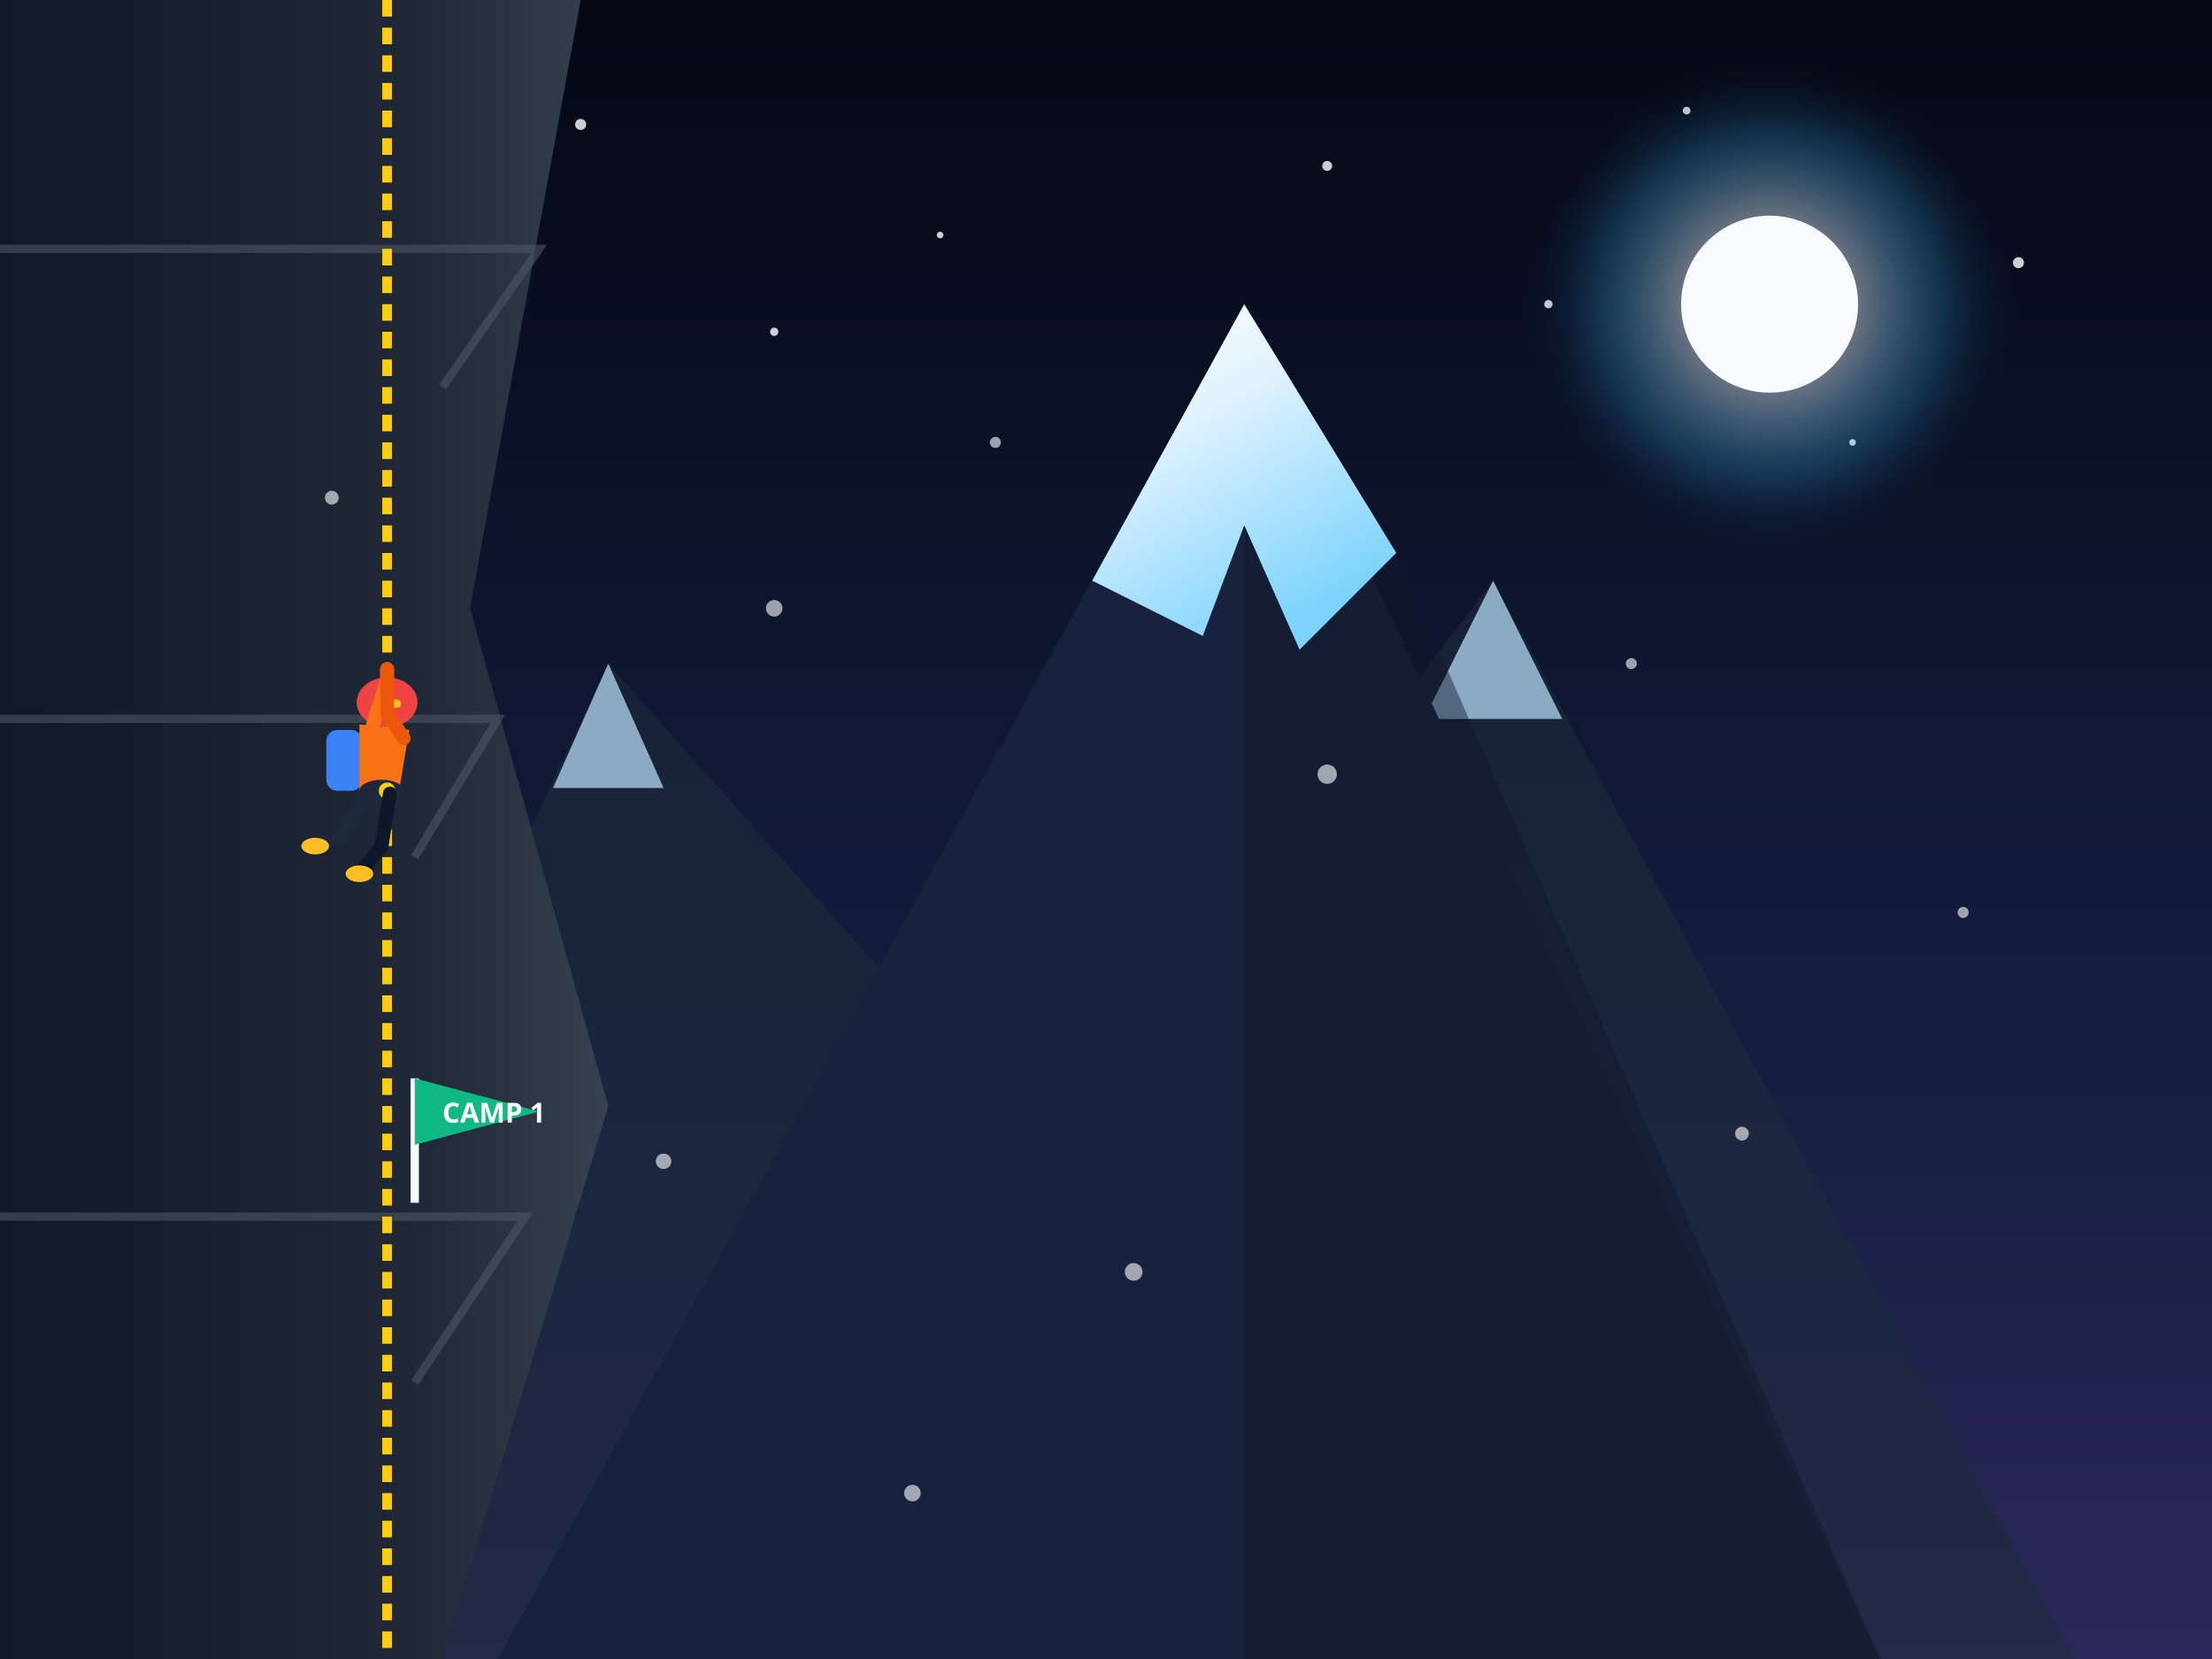
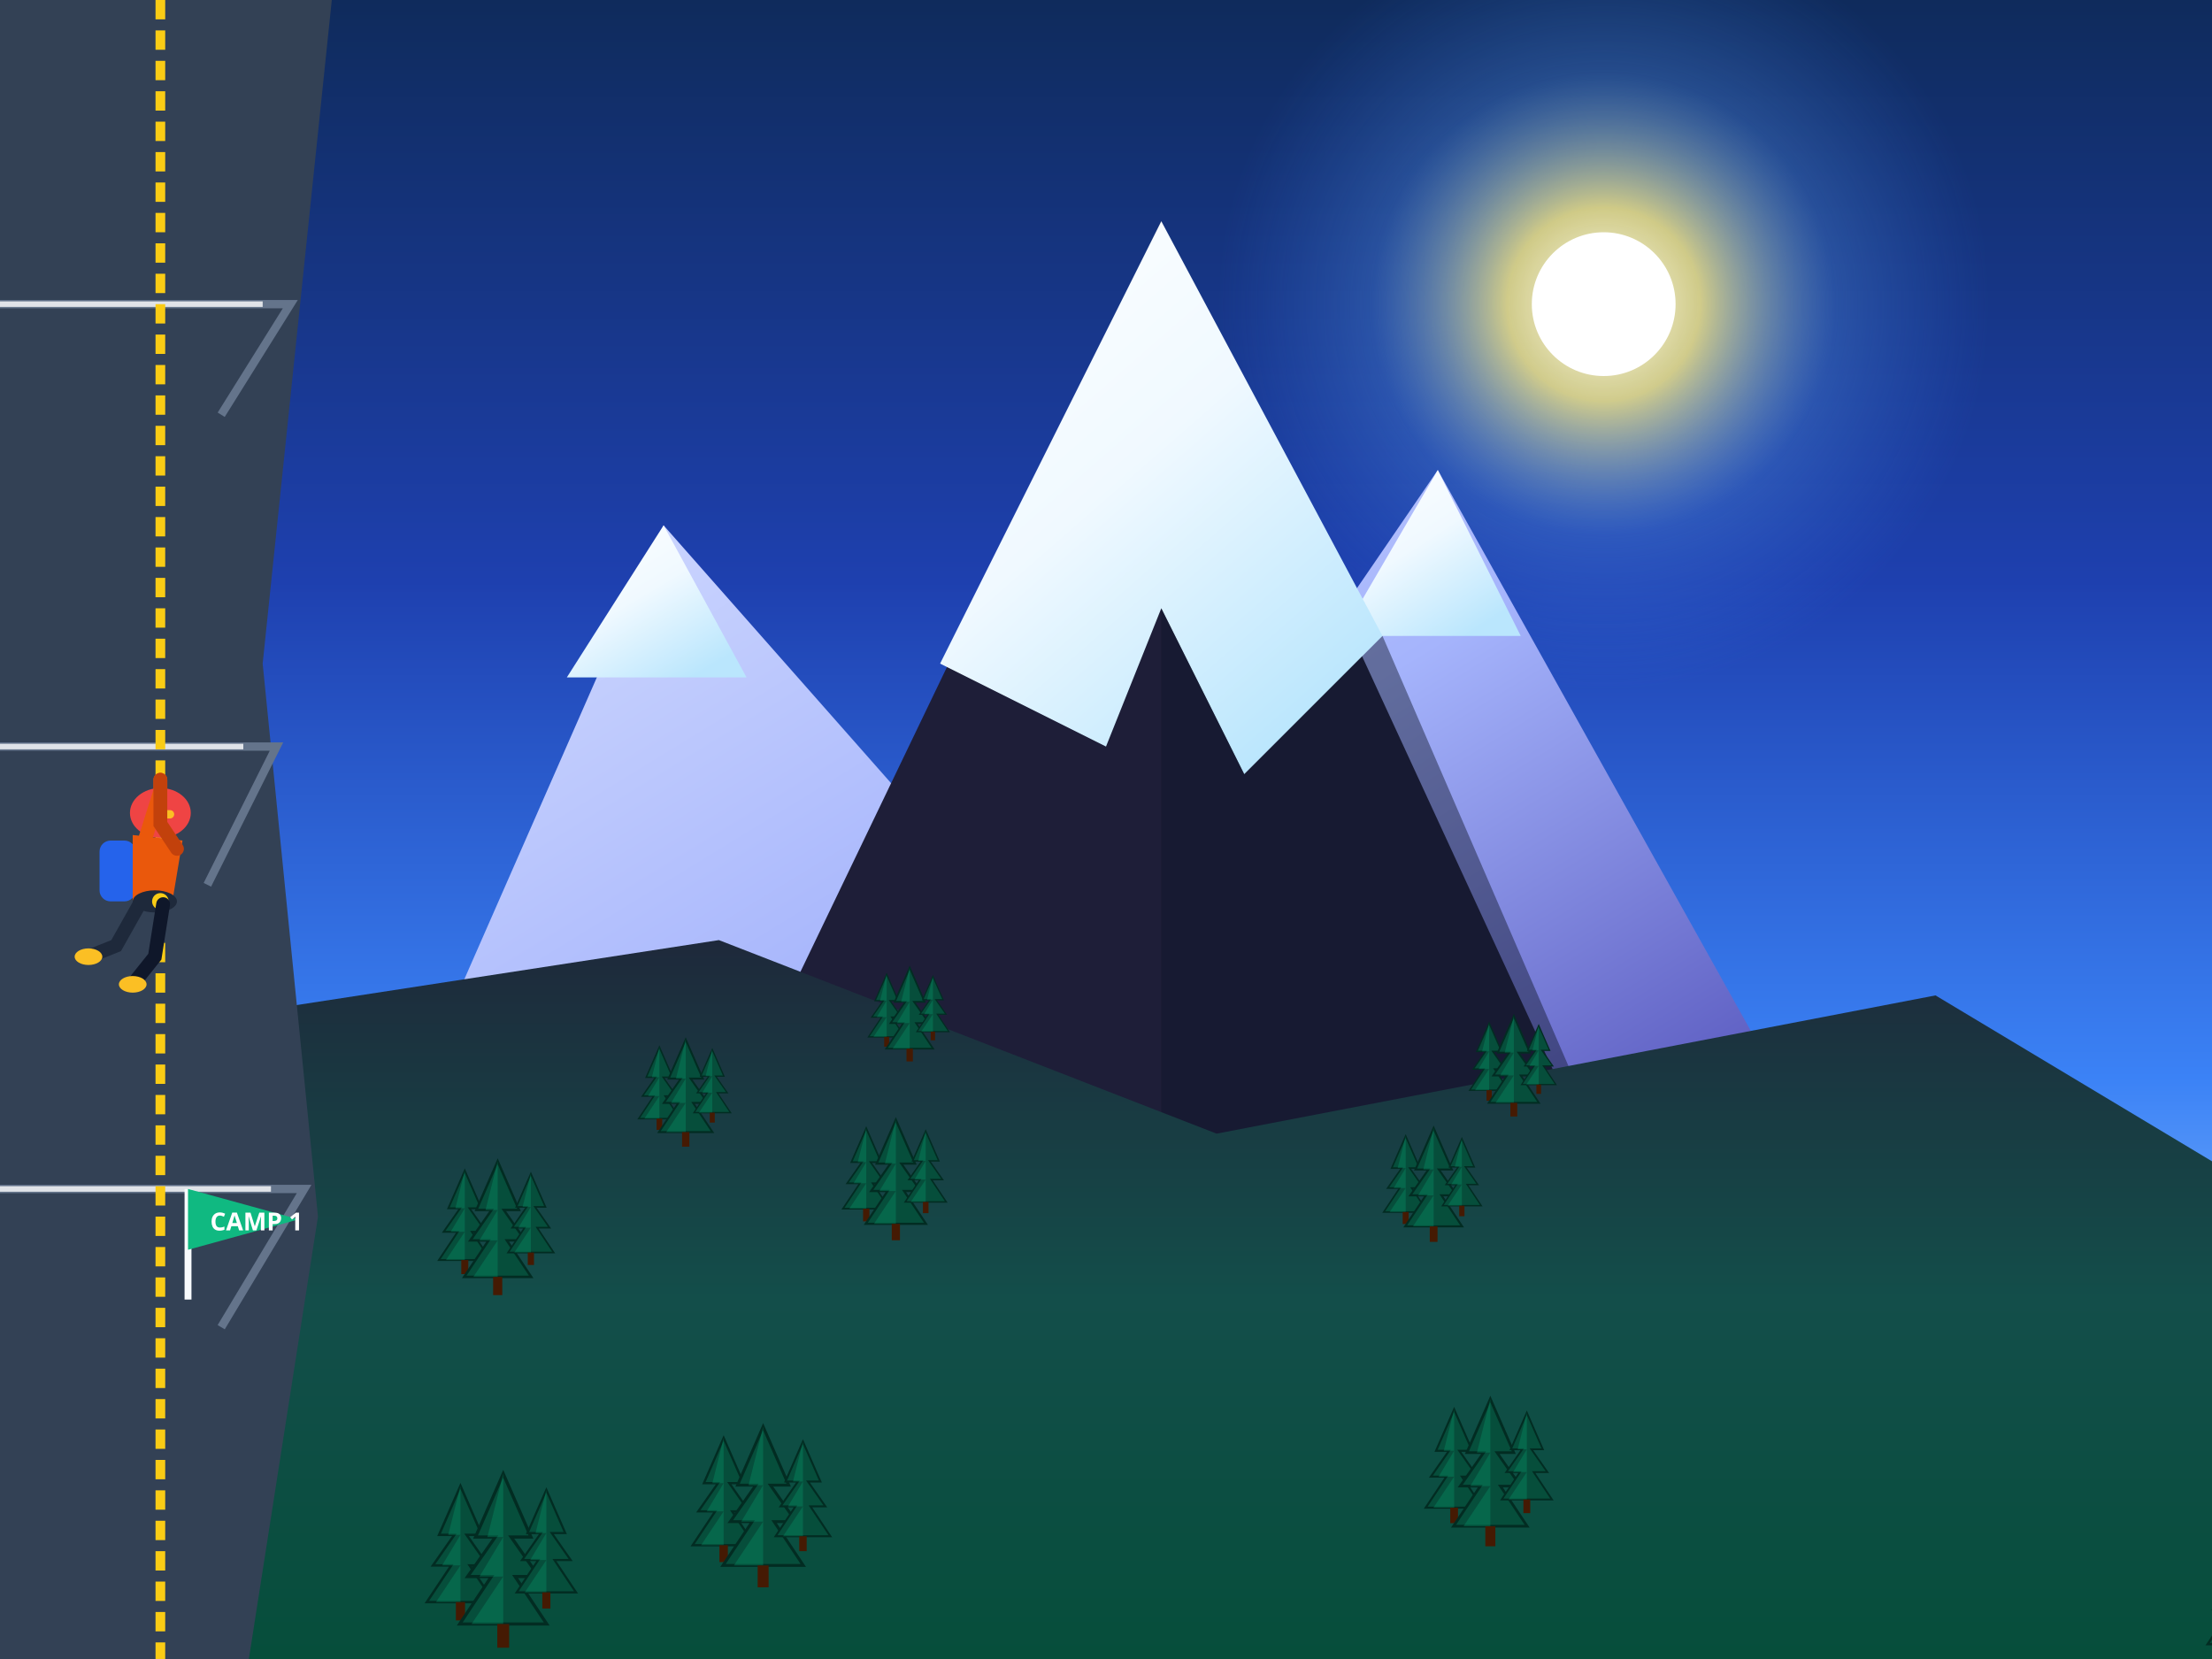
<svg xmlns="http://www.w3.org/2000/svg" viewBox="0 0 800 600" width="100%" height="100%">
  <defs>
    <linearGradient id="skyGrad" x1="0%" y1="0%" x2="0%" y2="100%">
-       <stop offset="0%" stop-color="#050814" />
-       <stop offset="30%" stop-color="#0c132a" />
-       <stop offset="65%" stop-color="#161f42" />
-       <stop offset="100%" stop-color="#2a2858" />
+       <stop offset="0%" stop-color="#0f2b5c" />
+       <stop offset="35%" stop-color="#1e40af" />
+       <stop offset="65%" stop-color="#3b82f6" />
+       <stop offset="85%" stop-color="#93c5fd" />
+       <stop offset="100%" stop-color="#dbeafe" />
    </linearGradient>
-     <radialGradient id="moonGlow" cx="50%" cy="50%" r="50%">
-       <stop offset="0%" stop-color="#ffffff" stop-opacity="0.9" />
-       <stop offset="35%" stop-color="#cbd5e1" stop-opacity="0.5" />
-       <stop offset="70%" stop-color="#38bdf8" stop-opacity="0.2" />
-       <stop offset="100%" stop-color="#0c132a" stop-opacity="0" />
+     <radialGradient id="sunGlow" cx="50%" cy="50%" r="50%">
+       <stop offset="0%" stop-color="#ffffff" stop-opacity="1" />
+       <stop offset="25%" stop-color="#fef08a" stop-opacity="0.8" />
+       <stop offset="60%" stop-color="#60a5fa" stop-opacity="0.25" />
+       <stop offset="100%" stop-color="#3b82f6" stop-opacity="0" />
    </radialGradient>
-     <linearGradient id="everestSnow" x1="0%" y1="0%" x2="50%" y2="100%">
+     <linearGradient id="snowGlint" x1="0%" y1="0%" x2="70%" y2="100%">
      <stop offset="0%" stop-color="#ffffff" />
-       <stop offset="40%" stop-color="#e0f2fe" />
-       <stop offset="100%" stop-color="#7dd3fc" />
+       <stop offset="50%" stop-color="#f0f9ff" />
+       <stop offset="100%" stop-color="#bae6fd" />
    </linearGradient>
-     <linearGradient id="rockGrad" x1="0%" y1="0%" x2="100%" y2="0%">
-       <stop offset="0%" stop-color="#111827" />
-       <stop offset="70%" stop-color="#1f2937" />
-       <stop offset="100%" stop-color="#374151" />
+     <linearGradient id="peakIlluminated" x1="0%" y1="0%" x2="100%" y2="100%">
+       <stop offset="0%" stop-color="#e0e7ff" />
+       <stop offset="40%" stop-color="#a5b4fc" />
+       <stop offset="80%" stop-color="#3730a3" />
+       <stop offset="100%" stop-color="#1e1b4b" />
    </linearGradient>
+     <linearGradient id="valleySlope" x1="0%" y1="0%" x2="0%" y2="100%">
+       <stop offset="0%" stop-color="#1e293b" />
+       <stop offset="50%" stop-color="#134e4a" />
+       <stop offset="100%" stop-color="#064e3b" />
+     </linearGradient>
+     <g id="pineTree">
+       <polygon points="0,0 -7,16 -2,16 -9,26 -3,26 -11,38 11,38 3,26 9,26 2,16 7,16" fill="#064e3b" stroke="#022c22" stroke-width="0.8" />
+       <polygon points="0,0 -4,16 0,16 -6,26 0,26 -8,38 0,38" fill="#059669" opacity="0.35" />
+       <rect x="-1.5" y="38" width="3" height="6" fill="#451a03" />
+     </g>
+     <g id="pineCluster">
+       <use href="#pineTree" transform="scale(0.85) translate(-14, 4)" />
+       <use href="#pineTree" transform="scale(1.1) translate(0, 0)" />
+       <use href="#pineTree" transform="scale(0.75) translate(16, 6)" />
+     </g>
  </defs>
  <rect width="800" height="600" fill="url(#skyGrad)" />
-   <g fill="#ffffff" opacity="0.8">
-     <circle cx="90" cy="70" r="1.5" />
-     <circle cx="210" cy="45" r="2" />
-     <circle cx="340" cy="85" r="1.2" />
-     <circle cx="480" cy="60" r="1.8" />
-     <circle cx="610" cy="40" r="1.4" />
-     <circle cx="730" cy="95" r="2" />
-     <circle cx="150" cy="140" r="1.2" />
-     <circle cx="280" cy="120" r="1.5" />
-     <circle cx="560" cy="110" r="1.5" />
-     <circle cx="670" cy="160" r="1.2" />
+   <circle cx="580" cy="110" r="140" fill="url(#sunGlow)" />
+   <circle cx="580" cy="110" r="26" fill="#ffffff" />
+   <polygon points="60,600 240,190 390,360 520,170 760,600" fill="url(#peakIlluminated)" />
+   <polygon points="240,190 205,245 270,245" fill="url(#snowGlint)" />
+   <polygon points="520,170 485,230 550,230" fill="url(#snowGlint)" />
+   <polygon points="170,600 420,80 660,600" fill="#1e1e38" />
+   <polygon points="420,80 340,240 400,270 420,220 450,280 500,230" fill="url(#snowGlint)" />
+   <polygon points="420,80 420,220 450,280 500,230 660,600 420,600" fill="#0f172a" opacity="0.45" />
+   <polygon points="0,380 260,340 440,410 700,360 800,420 800,600 0,600" fill="url(#valleySlope)" />
+   <g id="treeClusters">
+     <use href="#pineCluster" transform="translate(180, 420)" />
+     <use href="#pineCluster" transform="scale(0.8) translate(310, 470)" />
+     <use href="#pineCluster" transform="scale(1.2) translate(230, 430)" />
+     <use href="#pineCluster" transform="scale(0.9) translate(360, 450)" />
+     <use href="#pineCluster" transform="scale(1.3) translate(140, 410)" />
+     <use href="#pineCluster" transform="scale(0.7) translate(470, 500)" />
+     <use href="#pineCluster" transform="scale(1.1) translate(490, 460)" />
+     <use href="#pineCluster" transform="scale(0.85) translate(610, 480)" />
+     <use href="#pineCluster" transform="scale(1.25) translate(660, 440)" />
+     <use href="#pineCluster" transform="scale(0.75) translate(730, 490)" />
  </g>
-   <circle cx="640" cy="110" r="90" fill="url(#moonGlow)" />
-   <circle cx="640" cy="110" r="32" fill="#f8fafc" />
-   <polygon points="50,600 220,240 380,420 540,210 750,600" fill="#1e293b" opacity="0.6" />
-   <polygon points="220,240 200,285 240,285" fill="#bae6fd" opacity="0.7" />
-   <polygon points="540,210 515,260 565,260" fill="#bae6fd" opacity="0.7" />
-   <polygon points="180,600 450,110 680,600" fill="#18223c" />
-   <polygon points="450,110 395,210 435,230 450,190 470,235 505,200" fill="url(#everestSnow)" />
-   <polygon points="450,110 450,190 470,235 505,200 680,600 450,600" fill="#0f172a" opacity="0.45" />
-   <polygon points="0,0 210,0 170,220 220,400 160,600 0,600" fill="url(#rockGrad)" />
-   <path d="M 0,90 L 195,90 L 160,140 M 0,260 L 180,260 L 150,310 M 0,440 L 190,440 L 150,500" stroke="#4b5563" stroke-width="3" fill="none" opacity="0.6" />
-   <line x1="140" y1="0" x2="140" y2="600" stroke="#facc15" stroke-width="3.5" stroke-dasharray="6,4" />
-   <g transform="translate(116, 240)">
+   <polygon points="0,0 120,0 95,240 115,440 90,600 0,600" fill="#334155" />
+   <path d="M 0,110 L 105,110 L 80,150 M 0,270 L 100,270 L 75,320 M 0,430 L 110,430 L 80,480" stroke="#64748b" stroke-width="3" fill="none" />
+   <path d="M 0,110 L 95,110 M 0,270 L 88,270 M 0,430 L 98,430" stroke="#ffffff" stroke-width="2" fill="none" opacity="0.8" />
+   <line x1="58" y1="0" x2="58" y2="600" stroke="#facc15" stroke-width="3.5" stroke-dasharray="7,4" />
+   <g transform="translate(34, 280)">
    <ellipse cx="24" cy="14" rx="11" ry="9" fill="#ef4444" />
    <rect x="22" y="13" width="7" height="3" fill="#fbbf24" rx="1.5" />
-     <rect x="2" y="24" width="13" height="22" rx="4" fill="#3b82f6" />
-     <path d="M 14,22 L 32,24 L 28,48 L 14,46 Z" fill="#f97316" />
+     <rect x="2" y="24" width="13" height="22" rx="4" fill="#2563eb" />
+     <path d="M 14,22 L 32,24 L 28,48 L 14,46 Z" fill="#ea580c" />
    <ellipse cx="22" cy="46" rx="8" ry="4" fill="#1e293b" />
    <circle cx="24" cy="46" r="3" fill="#facc15" />
-     <path d="M 18,25 L 24,6 L 24,2" stroke="#f97316" stroke-width="5" stroke-linecap="round" fill="none" />
-     <path d="M 30,27 L 24,18 L 24,2" stroke="#ea580c" stroke-width="5" stroke-linecap="round" fill="none" />
+     <path d="M 18,25 L 24,6 L 24,2" stroke="#ea580c" stroke-width="5" stroke-linecap="round" fill="none" />
+     <path d="M 30,27 L 24,18 L 24,2" stroke="#c2410c" stroke-width="5" stroke-linecap="round" fill="none" />
    <path d="M 17,46 L 8,62 L -2,66" stroke="#1e293b" stroke-width="5" stroke-linecap="round" fill="none" />
    <path d="M 25,47 L 22,66 L 14,76" stroke="#0f172a" stroke-width="5" stroke-linecap="round" fill="none" />
    <ellipse cx="-2" cy="66" rx="5" ry="3" fill="#fbbf24" />
    <ellipse cx="14" cy="76" rx="5" ry="3" fill="#fbbf24" />
  </g>
-   <g transform="translate(150, 390)">
-     <line x1="0" y1="0" x2="0" y2="45" stroke="#f8fafc" stroke-width="3" />
-     <polygon points="0,0 45,12 0,24" fill="#10b981" />
-     <text x="10" y="16" font-family="sans-serif" font-weight="900" font-size="10" fill="#ffffff">CAMP 1</text>
-   </g>
-   <g fill="#ffffff" opacity="0.6">
-     <circle cx="120" cy="180" r="2.5" />
-     <circle cx="280" cy="220" r="3" />
-     <circle cx="360" cy="160" r="2" />
-     <circle cx="480" cy="280" r="3.5" />
-     <circle cx="590" cy="240" r="2" />
-     <circle cx="240" cy="420" r="2.8" />
-     <circle cx="410" cy="460" r="3.2" />
-     <circle cx="630" cy="410" r="2.5" />
-     <circle cx="710" cy="330" r="2" />
-     <circle cx="330" cy="540" r="3" />
+   <g transform="translate(68, 430)">
+     <line x1="0" y1="0" x2="0" y2="40" stroke="#f8fafc" stroke-width="2.5" />
+     <polygon points="0,0 40,11 0,22" fill="#10b981" />
+     <text x="8" y="15" font-family="sans-serif" font-weight="900" font-size="9" fill="#ffffff">CAMP 1</text>
  </g>
</svg>
